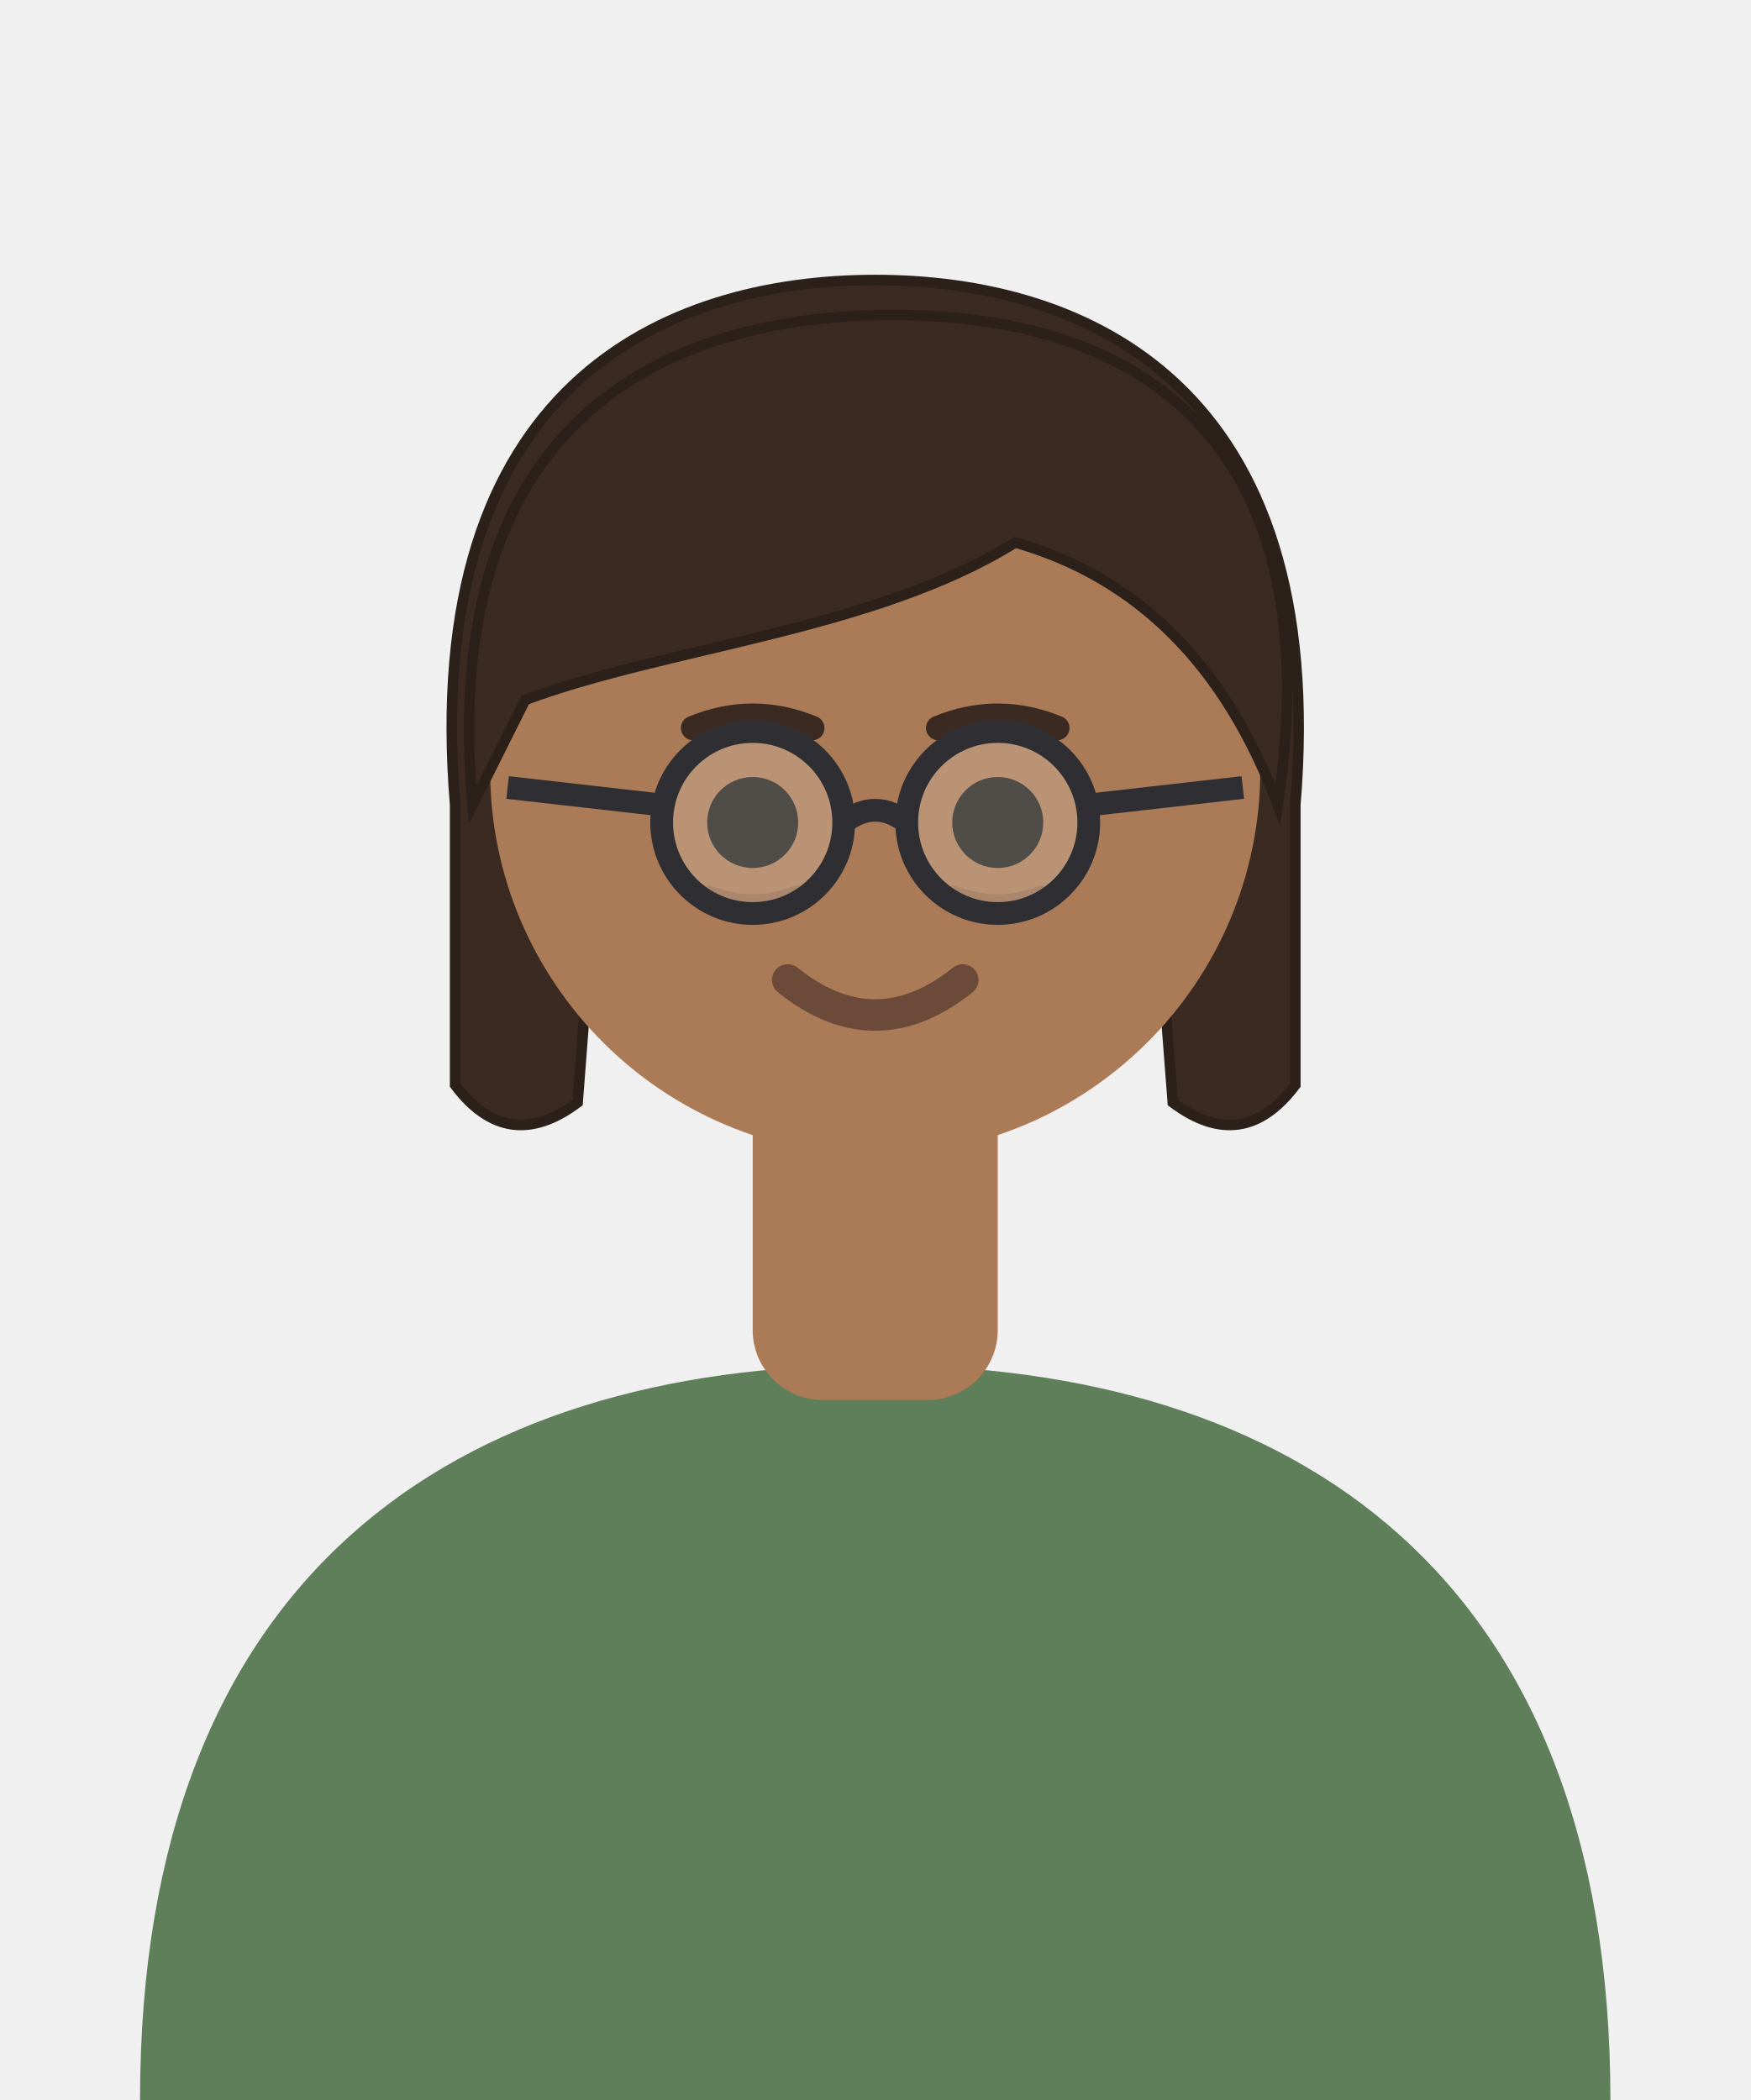
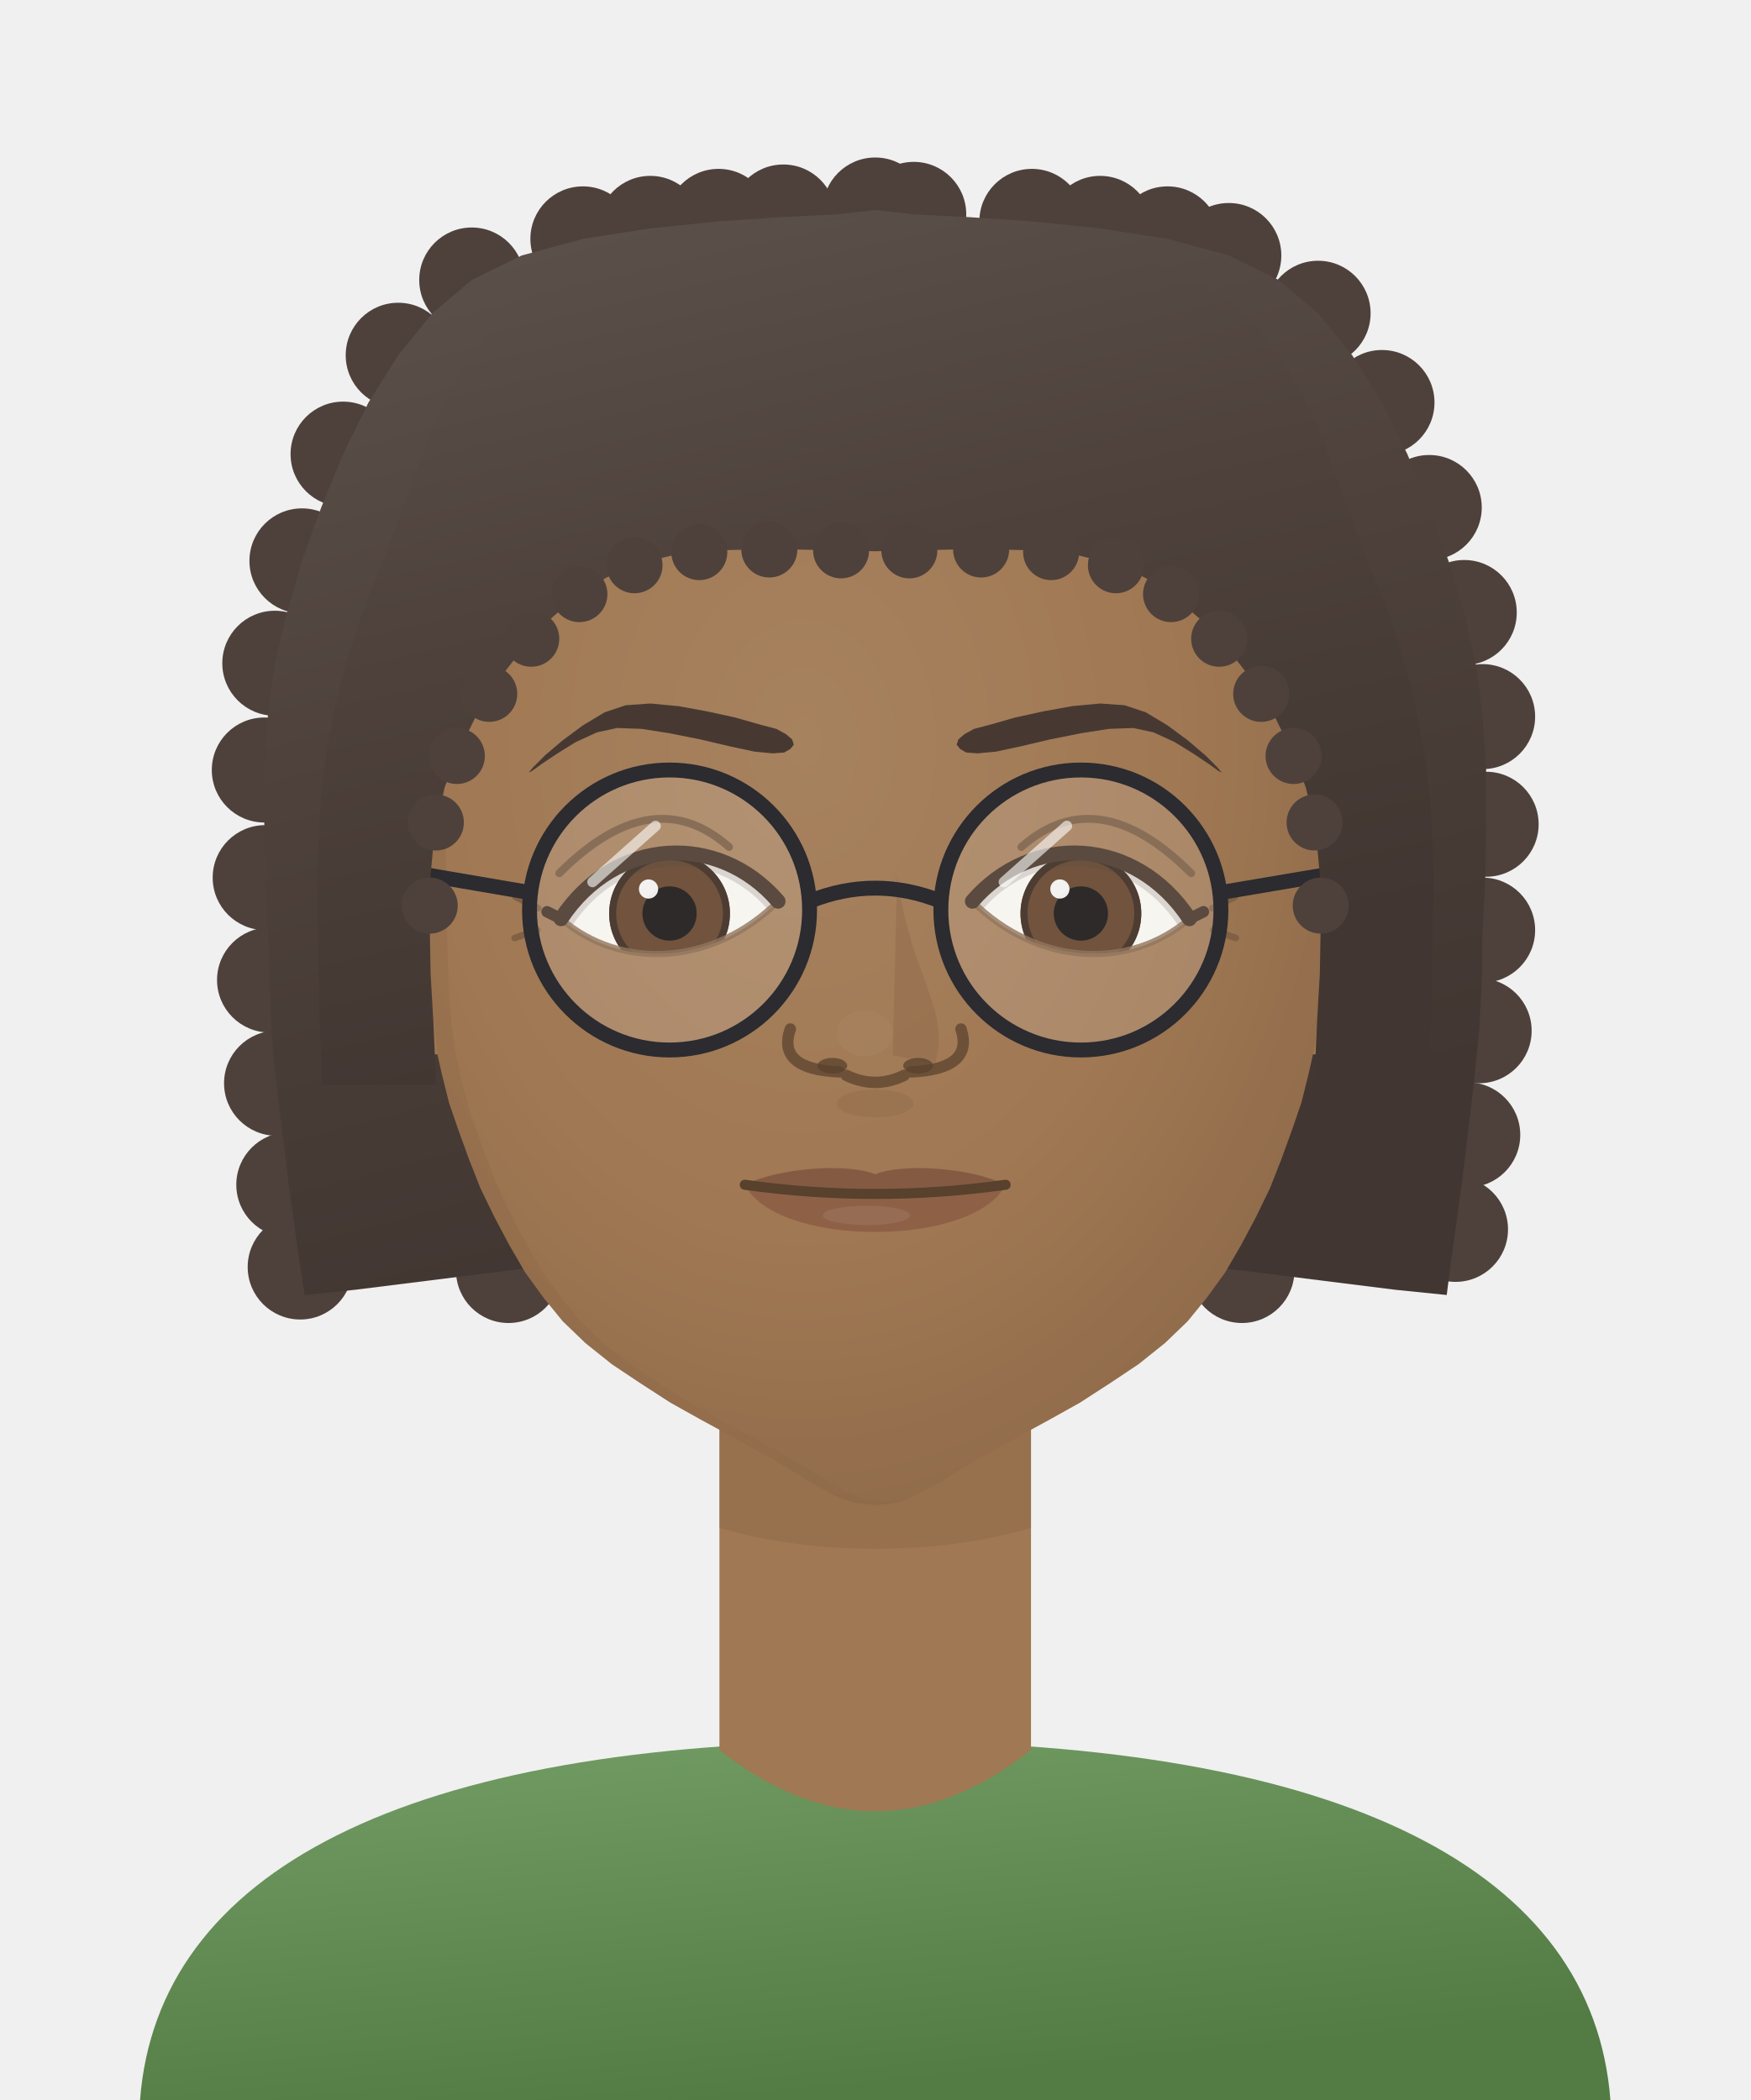
- <svg xmlns="http://www.w3.org/2000/svg" width="400" height="480" viewBox="0 0 100 120" overflow="visible">
-   <g class="p-root">
-     <g stroke="#2C201A" stroke-width="0.6">
-       <path d="M26 46 C24 22 38 16 50 16 C62 16 76 22 74 46 L74 62 Q71 66 67 63 L66 50 L34 50 L33 63 Q29 66 26 62 Z" fill="#3A2A22" />
+ <svg xmlns="http://www.w3.org/2000/svg" width="400" height="480" viewBox="0 0 200 240" role="img" aria-label="person">
+   <defs>
+     <radialGradient id="avs17g" cx="0.42" cy="0.36" r="0.75">
+       <stop offset="0" stop-color="#a7825f" />
+       <stop offset="0.55" stop-color="#a07853" />
+       <stop offset="1" stop-color="#8b6748" />
+     </radialGradient>
+     <linearGradient id="avs17h" x1="0" y1="0" x2="0.3" y2="1">
+       <stop offset="0" stop-color="#5d524c" />
+       <stop offset="0.5" stop-color="#4e413b" />
+       <stop offset="1" stop-color="#413631" />
+     </linearGradient>
+     <linearGradient id="avs17s" x1="0" y1="0" x2="0.4" y2="1">
+       <stop offset="0" stop-color="#739e65" />
+       <stop offset="1" stop-color="#537b44" />
+     </linearGradient>
+     <linearGradient id="avs17c" x1="0" y1="0" x2="0.5" y2="1">
+       <stop offset="0" stop-color="#47617c" />
+       <stop offset="1" stop-color="#2a3d52" />
+     </linearGradient>
+   </defs>
+   <g class="p-bounce" transform="translate(0 0.0)">
+     <g class="p-back" transform="translate(0 0.0) rotate(0.0 100 165)">
+       <g fill="#4e413b">
+         <circle cx="104.4" cy="24.5" r="6.0" />
+         <circle cx="117.9" cy="25.3" r="6.0" />
+         <circle cx="125.7" cy="26.1" r="6.0" />
+         <circle cx="133.4" cy="27.3" r="6.0" />
+         <circle cx="140.4" cy="29.2" r="6.0" />
+         <circle cx="150.6" cy="35.8" r="6.0" />
+         <circle cx="157.9" cy="46.0" r="6.0" />
+         <circle cx="163.3" cy="58.0" r="6.0" />
+         <circle cx="167.3" cy="70.0" r="6.0" />
+         <circle cx="169.4" cy="81.9" r="6.0" />
+         <circle cx="169.8" cy="94.2" r="6.0" />
+         <circle cx="169.4" cy="106.3" r="6.0" />
+         <circle cx="169.0" cy="117.8" r="6.0" />
+         <circle cx="167.7" cy="129.7" r="6.0" />
+         <circle cx="166.3" cy="140.5" r="6.0" />
+         <circle cx="141.9" cy="145.2" r="6.0" />
+         <circle cx="131.4" cy="144.0" r="6.0" />
+         <circle cx="120.5" cy="143.0" r="6.0" />
+         <circle cx="109.9" cy="142.3" r="6.0" />
+         <circle cx="100.0" cy="142.0" r="6.0" />
+         <circle cx="90.1" cy="142.3" r="6.0" />
+         <circle cx="79.5" cy="143.0" r="6.0" />
+         <circle cx="68.6" cy="144.0" r="6.0" />
+         <circle cx="58.1" cy="145.2" r="6.0" />
+         <circle cx="34.3" cy="144.8" r="6.0" />
+         <circle cx="33.0" cy="135.4" r="6.0" />
+         <circle cx="31.6" cy="123.8" r="6.0" />
+         <circle cx="30.8" cy="112.0" r="6.0" />
+         <circle cx="30.3" cy="100.3" r="6.0" />
+         <circle cx="30.2" cy="88.0" r="6.0" />
+         <circle cx="31.4" cy="75.8" r="6.0" />
+         <circle cx="34.5" cy="64.1" r="6.0" />
+         <circle cx="39.2" cy="51.9" r="6.0" />
+         <circle cx="45.5" cy="40.6" r="6.0" />
+         <circle cx="53.9" cy="32.0" r="6.0" />
+         <circle cx="66.6" cy="27.3" r="6.0" />
+         <circle cx="74.3" cy="26.1" r="6.0" />
+         <circle cx="82.1" cy="25.3" r="6.0" />
+         <circle cx="89.5" cy="24.8" r="6.0" />
+         <circle cx="100.0" cy="24.0" r="6.0" />
+       </g>
+       <path d="M100.0 24.0L104.4 24.5L110.5 24.8L117.9 25.3L125.7 26.1L133.4 27.3L140.4 29.2L146.1 32.0L150.6 35.8L154.5 40.6L157.9 46.0L160.8 51.9L163.3 58.0L165.5 64.1L167.3 70.0L168.6 75.8L169.4 81.9L169.8 88.0L169.8 94.2L169.7 100.3L169.4 106.3L169.3 112.0L169.0 117.8L168.4 123.8L167.7 129.7L167.0 135.4L166.3 140.5L165.7 144.8L165.3 148.0L165.3 148.0L159.4 147.4L151.4 146.4L141.9 145.2L131.4 144.0L120.5 143.0L109.9 142.3L100.0 142.0L90.1 142.3L79.5 143.0L68.6 144.0L58.1 145.2L48.6 146.4L40.6 147.4L34.8 148.0L34.8 148.0L34.3 144.8L33.7 140.5L33.0 135.4L32.3 129.7L31.6 123.8L31.0 117.8L30.8 112.0L30.6 106.3L30.3 100.3L30.2 94.2L30.2 88.0L30.6 81.9L31.4 75.8L32.8 70.0L34.5 64.1L36.7 58.0L39.2 51.9L42.1 46.0L45.5 40.6L49.4 35.8L53.9 32.0L59.6 29.2L66.6 27.3L74.3 26.1L82.1 25.3L89.5 24.8L95.6 24.5L100.0 24.0Z" fill="url(#avs17h)" />
    </g>
-     <path d="M8 120 C8 90 26 78 50 78 C74 78 92 90 92 120 Z" fill="#5E7F5A" />
-     <rect x="43" y="60" width="14" height="20" rx="4" fill="#AA7B56" />
-     <g class="p-head">
-       <circle cx="50" cy="44" r="22" fill="#AA7B56" />
-       <g stroke="#2C201A" stroke-width="0.6">
-         <path d="M27 46 C25 24 38 18 51 18 C66 18 76 26 73 46 C70 38 65 33 58 31 C50 36 38 37 30 40 C29 42 28 44 27 46 Z" fill="#3A2A22" />
+     <path d="M16 240 C18 214 46 199 100 199 C154 199 182 214 184 240Z" fill="url(#avs17s)" />
+     <clipPath id="avs17n">
+       <path d="M82.2 150 L82.2 200 Q100 214 117.8 200 L117.8 150Z" />
+     </clipPath>
+     <path d="M82.2 150 L82.2 200 Q100 214 117.8 200 L117.8 150Z" fill="#a07853" />
+     <g clip-path="url(#avs17n)">
+       <ellipse cx="100" cy="166" rx="28.5" ry="11" fill="#8b6748" opacity="0.45" />
+     </g>
+     <g class="p-head" transform="translate(0 0.0) rotate(0.0 100 165)">
+       <ellipse cx="49.8" cy="110" rx="6.5" ry="10.5" fill="#a07853" />
+       <path d="M47.3 104 q-2.6 6 0 12" fill="none" stroke="#816043" stroke-width="1" />
+       <ellipse cx="150.3" cy="110" rx="6.5" ry="10.5" fill="#a07853" />
+       <path d="M152.8 104 q2.6 6 0 12" fill="none" stroke="#816043" stroke-width="1" />
+       <clipPath id="avs17hd">
+         <path d="M100.0 36.0L104.9 36.1L110.1 36.5L115.4 37.0L120.6 37.9L125.6 39.0L130.3 40.4L134.4 42.0L137.9 44.0L140.7 46.4L142.9 49.1L144.7 52.3L146.1 55.6L147.2 59.2L148.1 62.8L148.9 66.4L149.7 70.0L150.4 73.6L150.9 77.3L151.2 81.1L151.4 85.0L151.4 88.9L151.4 92.7L151.3 96.4L151.3 100.0L151.2 103.4L151.1 106.8L151.0 110.1L150.9 113.3L150.6 116.5L150.2 119.7L149.5 122.8L148.7 126.0L147.6 129.2L146.4 132.5L145.1 135.8L143.5 139.1L141.8 142.3L140.0 145.4L137.9 148.3L135.7 151.0L133.1 153.5L130.1 155.9L126.8 158.1L123.4 160.3L120.0 162.2L116.7 164.0L113.8 165.6L111.3 167.0L109.3 168.2L107.6 169.3L106.1 170.1L104.8 170.8L103.7 171.3L102.5 171.7L101.3 171.9L100.0 172.0L98.7 171.9L97.5 171.7L96.3 171.3L95.2 170.8L93.9 170.1L92.4 169.3L90.7 168.2L88.7 167.0L86.2 165.6L83.3 164.0L80.0 162.2L76.6 160.3L73.2 158.1L69.9 155.9L66.9 153.5L64.3 151.0L62.1 148.3L60.0 145.4L58.2 142.3L56.5 139.1L54.9 135.8L53.6 132.5L52.4 129.2L51.3 126.0L50.5 122.8L49.8 119.7L49.4 116.5L49.1 113.3L49.0 110.1L48.9 106.8L48.8 103.4L48.8 100.0L48.7 96.4L48.6 92.7L48.6 88.9L48.6 85.0L48.8 81.1L49.1 77.3L49.6 73.6L50.3 70.0L51.1 66.4L51.9 62.8L52.8 59.2L53.9 55.6L55.3 52.3L57.1 49.1L59.3 46.4L62.1 44.0L65.6 42.0L69.7 40.4L74.4 39.0L79.4 37.9L84.6 37.0L89.9 36.5L95.1 36.1Z" />
+       </clipPath>
+       <path d="M100.0 36.0L104.9 36.1L110.1 36.5L115.4 37.0L120.6 37.9L125.6 39.0L130.3 40.4L134.4 42.0L137.9 44.0L140.7 46.4L142.9 49.1L144.7 52.3L146.1 55.6L147.2 59.2L148.1 62.8L148.9 66.4L149.7 70.0L150.4 73.6L150.9 77.3L151.2 81.1L151.4 85.0L151.4 88.9L151.4 92.7L151.3 96.4L151.3 100.0L151.2 103.4L151.1 106.8L151.0 110.1L150.9 113.3L150.6 116.5L150.2 119.7L149.5 122.8L148.7 126.0L147.6 129.2L146.4 132.5L145.1 135.8L143.5 139.1L141.8 142.3L140.0 145.4L137.9 148.3L135.7 151.0L133.1 153.5L130.1 155.9L126.8 158.1L123.4 160.3L120.0 162.2L116.7 164.0L113.8 165.6L111.3 167.0L109.3 168.2L107.6 169.3L106.1 170.1L104.8 170.8L103.7 171.3L102.5 171.7L101.3 171.9L100.0 172.0L98.7 171.9L97.5 171.7L96.3 171.3L95.2 170.8L93.9 170.1L92.4 169.3L90.7 168.2L88.7 167.0L86.2 165.6L83.3 164.0L80.0 162.2L76.6 160.3L73.2 158.1L69.9 155.9L66.9 153.5L64.3 151.0L62.1 148.3L60.0 145.4L58.2 142.3L56.5 139.1L54.9 135.8L53.6 132.5L52.4 129.2L51.3 126.0L50.5 122.8L49.8 119.7L49.4 116.5L49.1 113.3L49.0 110.1L48.9 106.8L48.8 103.4L48.8 100.0L48.7 96.4L48.6 92.7L48.6 88.9L48.6 85.0L48.8 81.1L49.1 77.3L49.6 73.6L50.3 70.0L51.1 66.4L51.9 62.8L52.8 59.2L53.9 55.6L55.3 52.3L57.1 49.1L59.3 46.4L62.1 44.0L65.6 42.0L69.7 40.4L74.4 39.0L79.4 37.9L84.6 37.0L89.9 36.5L95.1 36.1Z" fill="url(#avs17g)" />
+       <g clip-path="url(#avs17hd)">
+         <path d="M100.0 36.0L104.9 36.1L110.1 36.5L115.4 37.0L120.6 37.9L125.6 39.0L130.3 40.4L134.4 42.0L137.9 44.0L140.7 46.4L142.9 49.1L144.7 52.3L146.1 55.6L147.2 59.2L148.1 62.8L148.9 66.4L149.7 70.0L150.4 73.6L150.9 77.3L151.2 81.1L151.4 85.0L151.4 88.9L151.4 92.7L151.3 96.4L151.3 100.0L151.2 103.4L151.1 106.8L151.0 110.1L150.9 113.3L150.6 116.5L150.2 119.7L149.5 122.8L148.7 126.0L147.6 129.2L146.4 132.5L145.1 135.8L143.5 139.1L141.8 142.3L140.0 145.4L137.9 148.3L135.7 151.0L133.1 153.5L130.1 155.9L126.8 158.1L123.4 160.3L120.0 162.2L116.7 164.0L113.8 165.6L111.3 167.0L109.3 168.2L107.6 169.3L106.1 170.1L104.8 170.8L103.7 171.3L102.5 171.7L101.3 171.9L100.0 172.0L98.7 171.9L97.5 171.7L96.3 171.3L95.2 170.8L93.9 170.1L92.4 169.3L90.7 168.2L88.7 167.0L86.2 165.6L83.3 164.0L80.0 162.2L76.6 160.3L73.2 158.1L69.9 155.9L66.9 153.5L64.3 151.0L62.1 148.3L60.0 145.4L58.2 142.3L56.5 139.1L54.9 135.8L53.6 132.5L52.4 129.2L51.3 126.0L50.5 122.8L49.8 119.7L49.4 116.5L49.1 113.3L49.0 110.1L48.9 106.8L48.8 103.4L48.8 100.0L48.7 96.4L48.6 92.7L48.6 88.9L48.6 85.0L48.8 81.1L49.1 77.3L49.6 73.6L50.3 70.0L51.1 66.4L51.9 62.8L52.8 59.2L53.9 55.6L55.3 52.3L57.1 49.1L59.3 46.4L62.1 44.0L65.6 42.0L69.7 40.4L74.4 39.0L79.4 37.9L84.6 37.0L89.9 36.5L95.1 36.1Z" fill="none" stroke="#8b6748" stroke-width="2" opacity="0.35" transform="translate(1.2 0.6)" />
      </g>
-       <g class="p-face">
-         <path d="M40.5 51 Q43 52 45.5 51 M54.5 51 Q57 52 59.5 51" fill="none" stroke="#74543A" stroke-width="0.8" opacity="0.35" stroke-linecap="round" />
-         <g class="p-brows" transform="translate(0 0)">
-           <path d="M39.6 41.6 Q43 40.2 46.4 41.6 M53.6 41.6 Q57 40.2 60.4 41.6" fill="none" stroke="#3A2A22" stroke-width="1.4" stroke-linecap="round" />
+       <path d="M61.5 103.8 l-2.6 -1.3M61.4 106.3 l-2.6 0.9M138.5 103.8 l2.6 -1.3M138.6 106.3 l2.6 0.9" fill="none" stroke="#816043" stroke-width="0.75" stroke-linecap="round" />
+       <path d="M102.5 100 C104.0 111.6 108.8 115.6 106.8 121.6 L102.0 120.6Z" fill="#8b6748" opacity="0.4" />
+       <ellipse cx="98.8" cy="118.1" rx="3.2" ry="2.6" fill="#a7825f" opacity="0.7" />
+       <ellipse cx="100.0" cy="126.1" rx="4.4" ry="1.6" fill="#8b6748" opacity="0.35" />
+       <path d="M90.3 117.6Q88.7 122.2 95.9 122.5M109.8 117.6Q111.3 122.2 104.1 122.5M96.7 122.9Q100.0 124.5 103.3 122.9" fill="none" stroke="#6d5038" stroke-width="1.3" stroke-linecap="round" />
+       <ellipse cx="95.1" cy="121.8" rx="1.7" ry="0.9" fill="#58412d" opacity="0.75" />
+       <ellipse cx="104.9" cy="121.8" rx="1.7" ry="0.9" fill="#58412d" opacity="0.75" />
+       <g class="p-dyn">
+         <clipPath id="avd18el">
+           <path d="M88.9 103.0C82.1 95.1 70.3 95.6 64.1 105.0C70.9 110.9 81.5 110.4 88.9 103.0Z" />
+         </clipPath>
+         <path d="M88.9 103.0C82.1 95.1 70.3 95.6 64.1 105.0C70.9 110.9 81.5 110.4 88.9 103.0Z" fill="#F6F3EE" />
+         <g clip-path="url(#avd18el)">
+           <circle cx="76.5" cy="104.4" r="6.9" fill="#5C3A21" />
+           <circle cx="76.5" cy="104.4" r="6.5" fill="none" stroke="#321f13" stroke-width="0.8" />
+           <circle cx="76.5" cy="104.4" r="3.1" fill="#0E0A09" />
+           <path d="M88.9 103.0C82.1 95.1 70.3 95.6 64.1 105.0" fill="none" stroke="#3A2A24" stroke-width="3" opacity="0.18" />
+           <circle cx="74.1" cy="101.6" r="1.1" fill="#FFFFFF" opacity="0.92" />
        </g>
-         <circle class="p-eye-l" cx="43" cy="47" r="2.6" fill="#2A2420" />
-         <circle class="p-eye-r" cx="57" cy="47" r="2.6" fill="#2A2420" />
-         <path class="p-mouth" d="M45 56 Q50 60 55 56" fill="none" stroke="#6B4A3A" stroke-width="1.8" stroke-linecap="round" stroke-linejoin="round" />
-         <g fill="#FFFFFF" fill-opacity="0.18" stroke="#2F2F33" stroke-width="1.3">
-           <circle cx="43" cy="47" r="5.2" />
-           <circle cx="57" cy="47" r="5.2" />
-           <path d="M48.2 47 Q50 45.6 51.8 47 M37.8 46 L29 45 M62.2 46 L71 45" fill="none" />
+         <path d="M64.1 105.0C70.9 110.9 81.5 110.4 88.9 103.0" fill="none" stroke="#816043" stroke-width="0.7" opacity="0.8" />
+         <path d="M88.9 103.0C82.1 95.1 70.3 95.6 64.1 105.0" fill="none" stroke="#422f22" stroke-width="1.7" stroke-linecap="round" />
+         <path d="M64.1 105.0l-1.6 -0.8" stroke="#422f22" stroke-width="1.3" stroke-linecap="round" />
+         <path d="M83.3 96.8Q74.6 89.1 63.9 99.8" fill="none" stroke="#78593e" stroke-width="0.9" stroke-linecap="round" />
+         <clipPath id="avd18er">
+           <path d="M111.1 103.0C117.9 95.1 129.7 95.6 135.9 105.0C129.1 110.9 118.5 110.4 111.1 103.0Z" />
+         </clipPath>
+         <path d="M111.1 103.0C117.9 95.1 129.7 95.6 135.9 105.0C129.1 110.9 118.5 110.4 111.1 103.0Z" fill="#F6F3EE" />
+         <g clip-path="url(#avd18er)">
+           <circle cx="123.5" cy="104.4" r="6.9" fill="#5C3A21" />
+           <circle cx="123.5" cy="104.4" r="6.5" fill="none" stroke="#321f13" stroke-width="0.8" />
+           <circle cx="123.5" cy="104.4" r="3.1" fill="#0E0A09" />
+           <path d="M111.1 103.0C117.9 95.1 129.7 95.6 135.9 105.0" fill="none" stroke="#3A2A24" stroke-width="3" opacity="0.18" />
+           <circle cx="121.1" cy="101.6" r="1.1" fill="#FFFFFF" opacity="0.92" />
        </g>
+         <path d="M135.9 105.0C129.1 110.9 118.5 110.4 111.1 103.0" fill="none" stroke="#816043" stroke-width="0.7" opacity="0.8" />
+         <path d="M111.1 103.0C117.9 95.1 129.7 95.6 135.9 105.0" fill="none" stroke="#422f22" stroke-width="1.7" stroke-linecap="round" />
+         <path d="M135.9 105.0l1.6 -0.8" stroke="#422f22" stroke-width="1.3" stroke-linecap="round" />
+         <path d="M116.7 96.8Q125.4 89.1 136.1 99.8" fill="none" stroke="#78593e" stroke-width="0.9" stroke-linecap="round" />
+         <path d="M85.1 135.4Q100.0 137.5 114.9 135.4C111.3 142.6 88.7 142.6 85.1 135.4Z" fill="#8e6147" />
+         <path d="M85.1 135.4C89.4 133.3 97.2 133.0 100.0 134.2C102.8 133.0 110.6 133.3 114.9 135.4Q100.0 137.5 85.1 135.4Z" fill="#855a42" />
+         <ellipse cx="99.0" cy="138.9" rx="5.0" ry="1.1" fill="#9c755e" opacity="0.55" />
+         <path d="M85.1 135.4Q100.0 137.5 114.9 135.4" fill="none" stroke="#58412d" stroke-width="1.15" stroke-linecap="round" />
+         <g transform="translate(0 0.0)">
+           <path d="M88.3 86.1L89.6 86.0L90.3 85.6L90.7 85.1L90.5 84.5L89.8 83.9L88.7 83.3L86.8 82.8L84.0 82.0L80.8 81.3L77.5 80.7L74.3 80.4L71.5 80.6L69.1 81.4L66.6 82.9L64.3 84.6L62.3 86.3L60.9 87.7L60.4 88.3L60.8 88.1L61.9 87.3L63.7 86.1L65.8 84.8L68.2 83.7L70.5 83.2L73.3 83.3L76.5 83.8L80.0 84.5L83.4 85.3L86.2 85.9Z" fill="#473932" />
+           <path d="M111.7 86.1L110.4 86.0L109.7 85.6L109.3 85.1L109.5 84.5L110.2 83.9L111.3 83.3L113.2 82.8L116.0 82.0L119.2 81.3L122.5 80.7L125.7 80.4L128.5 80.6L130.9 81.4L133.4 82.9L135.7 84.6L137.7 86.3L139.1 87.7L139.6 88.3L139.2 88.1L138.1 87.3L136.3 86.1L134.2 84.8L131.8 83.7L129.5 83.2L126.7 83.3L123.5 83.8L120.0 84.5L116.6 85.3L113.8 85.9Z" fill="#473932" />
+         </g>
+       </g>
+       <g fill="#FFFFFF" fill-opacity="0.13" stroke="#2B2B30" stroke-width="1.7">
+         <circle cx="76.5" cy="104.0" r="16.0" />
+         <circle cx="123.5" cy="104.0" r="16.0" />
+         <path d="M92.5 103.0 Q100.0 100.0 107.5 103.0M60.5 102.0 L48.8 100.0M139.5 102.0 L151.3 100.0" fill="none" />
+       </g>
+       <path d="M67.7 100.8 l7.2 -6.4" stroke="#FFFFFF" stroke-width="1.2" opacity="0.6" stroke-linecap="round" />
+       <path d="M114.7 100.8 l7.2 -6.4" stroke="#FFFFFF" stroke-width="1.2" opacity="0.6" stroke-linecap="round" />
+       <path d="M163.3 124.0L163.3 120.9L163.5 116.5L163.6 111.4L163.7 105.8L163.8 100.1L163.6 94.7L163.3 90.0L162.7 85.9L162.0 82.1L161.2 78.5L160.2 75.0L159.1 71.5L157.8 67.9L156.2 64.0L154.6 59.7L152.9 55.1L151.2 50.3L149.1 45.6L146.6 41.2L143.6 37.2L140.0 34.0L135.5 31.5L130.3 29.4L124.5 27.7L118.4 26.5L112.1 25.6L105.9 25.2L100.0 25.0L94.1 25.2L87.9 25.6L81.6 26.5L75.5 27.7L69.7 29.4L64.5 31.5L60.0 34.0L56.4 37.2L53.4 41.2L50.9 45.6L48.8 50.3L47.1 55.1L45.4 59.7L43.8 64.0L42.2 67.9L40.9 71.5L39.8 75.0L38.8 78.5L38.0 82.1L37.3 85.9L36.8 90.0L36.4 94.7L36.2 100.1L36.3 105.8L36.4 111.4L36.5 116.5L36.7 120.9L36.8 124.0L49.8 124.0L49.7 120.8L49.5 116.5L49.2 111.3L49.1 105.7L49.2 100.0L49.7 94.6L50.8 90.0L52.4 85.9L54.4 81.8L56.8 77.9L59.6 74.3L62.6 71.0L65.8 68.2L69.3 66.0L73.0 64.4L77.1 63.4L81.6 62.9L86.2 62.8L90.9 62.8L95.5 62.9L100.0 63.0L104.5 62.9L109.1 62.8L113.8 62.8L118.4 62.9L122.9 63.4L127.0 64.4L130.8 66.0L134.2 68.2L137.4 71.0L140.4 74.3L143.2 77.9L145.6 81.8L147.6 85.9L149.2 90.0L150.3 94.6L150.8 100.0L150.9 105.7L150.8 111.3L150.5 116.5L150.3 120.8L150.3 124.0Z" fill="url(#avs17h)" />
+       <g fill="#4e413b">
+         <circle cx="49.1" cy="103.5" r="3.2" />
+         <circle cx="49.8" cy="94.0" r="3.2" />
+         <circle cx="52.2" cy="86.4" r="3.2" />
+         <circle cx="55.9" cy="79.3" r="3.2" />
+         <circle cx="60.7" cy="73.0" r="3.2" />
+         <circle cx="66.2" cy="67.9" r="3.2" />
+         <circle cx="72.5" cy="64.6" r="3.2" />
+         <circle cx="79.9" cy="63.1" r="3.2" />
+         <circle cx="87.9" cy="62.8" r="3.2" />
+         <circle cx="96.1" cy="62.9" r="3.2" />
+         <circle cx="103.9" cy="62.9" r="3.2" />
+         <circle cx="112.1" cy="62.8" r="3.2" />
+         <circle cx="120.1" cy="63.1" r="3.2" />
+         <circle cx="127.5" cy="64.6" r="3.2" />
+         <circle cx="133.8" cy="67.9" r="3.2" />
+         <circle cx="139.3" cy="73.0" r="3.2" />
+         <circle cx="144.1" cy="79.3" r="3.2" />
+         <circle cx="147.8" cy="86.4" r="3.2" />
+         <circle cx="150.2" cy="94.0" r="3.2" />
+         <circle cx="150.9" cy="103.5" r="3.2" />
      </g>
    </g>
  </g>
</svg>
